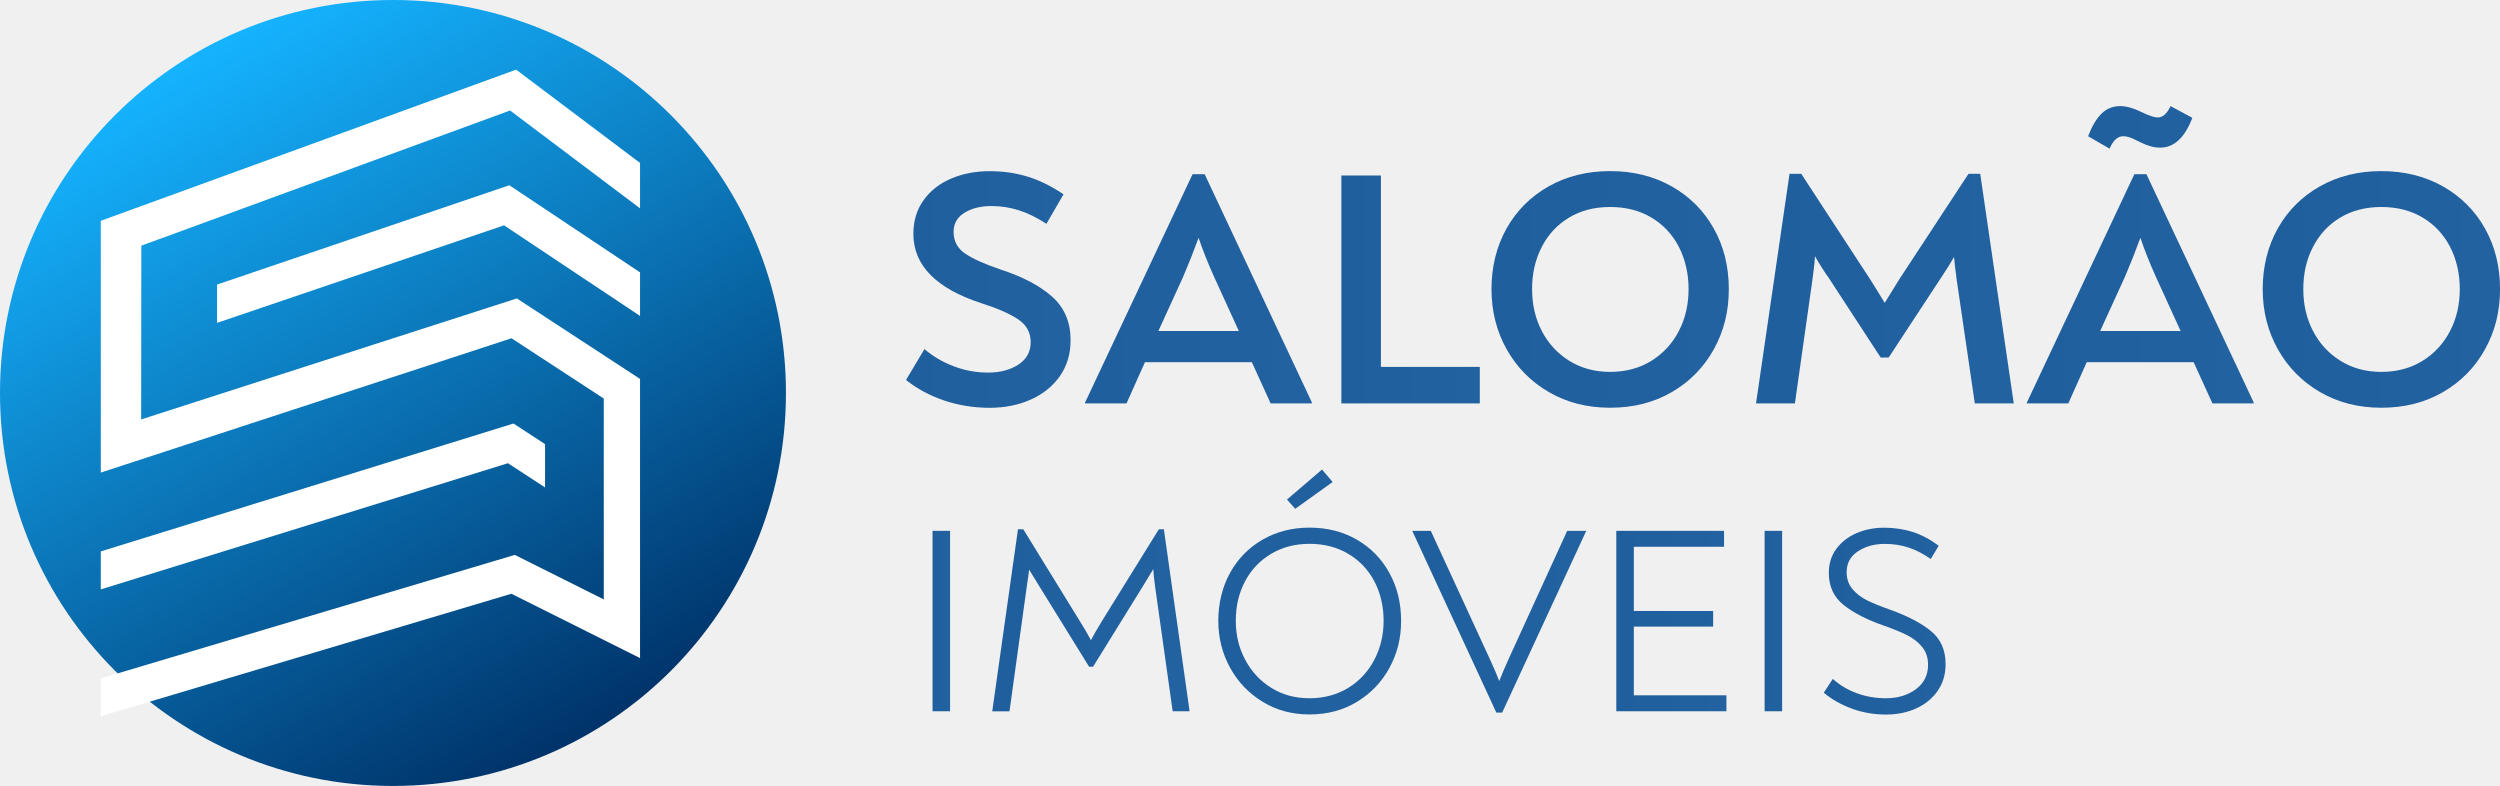
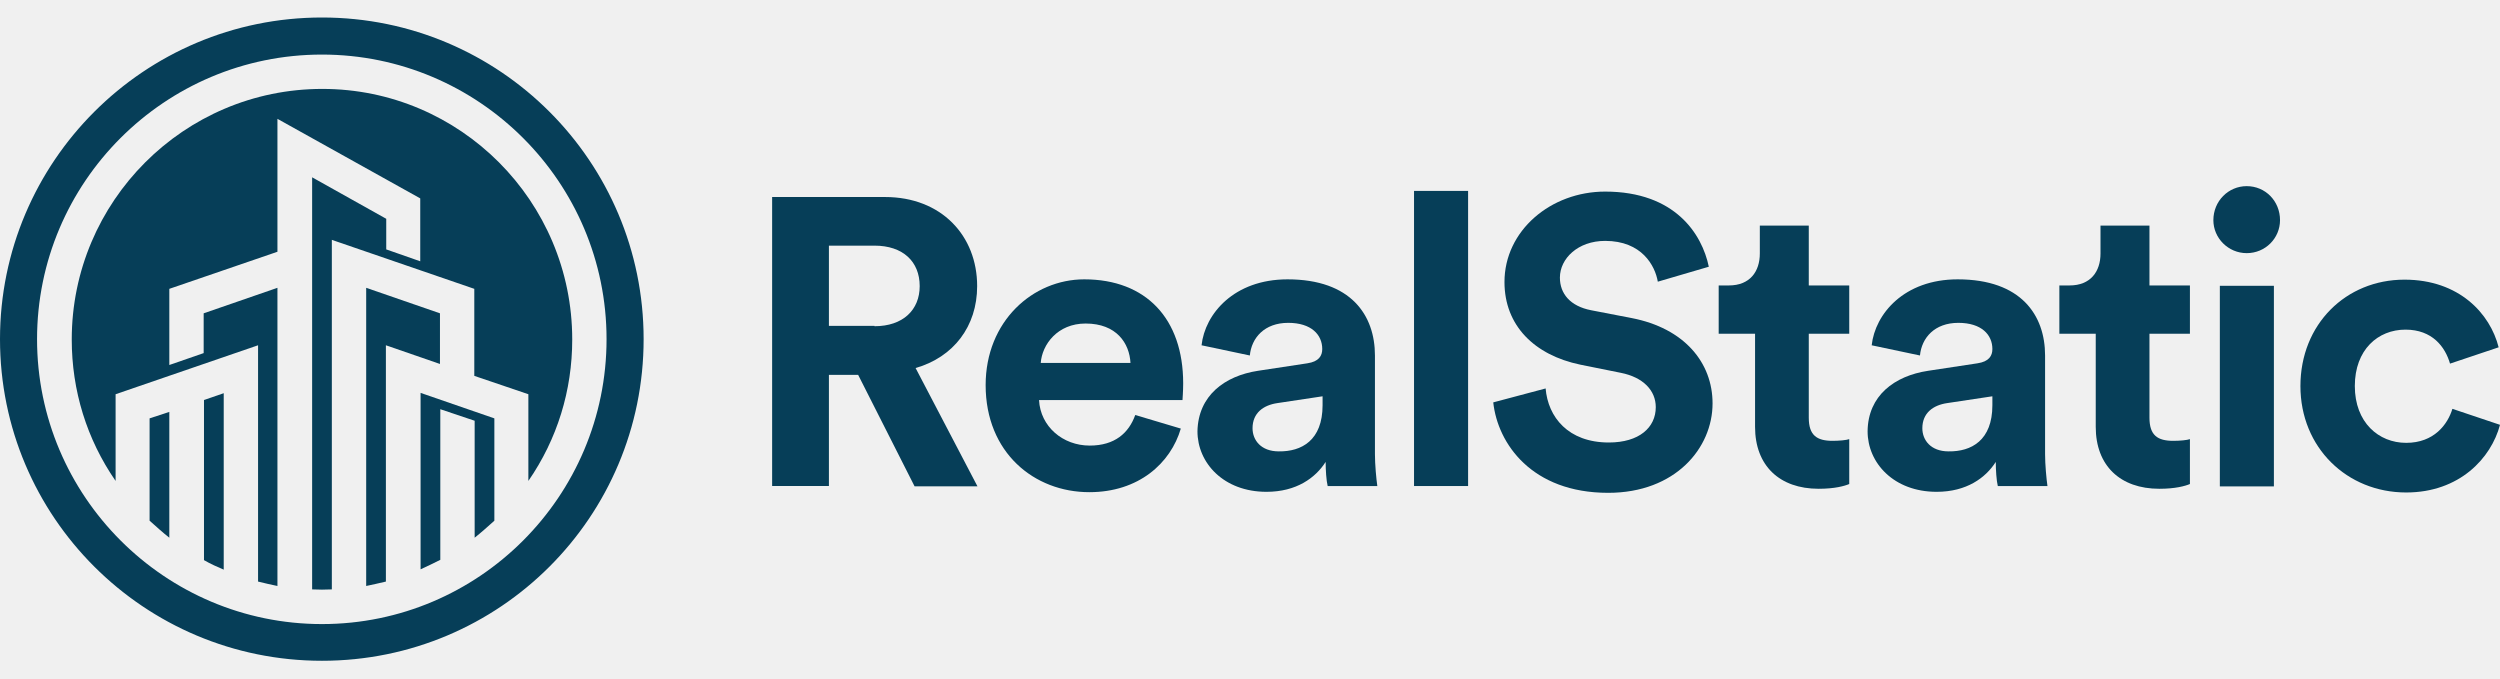
- <svg xmlns="http://www.w3.org/2000/svg" xmlns:xlink="http://www.w3.org/1999/xlink" id="Camada_2" data-name="Camada 2" viewBox="0 0 716.08 225.12">
-   <defs>
-     <linearGradient id="Gradiente_sem_nome_170" data-name="Gradiente sem nome 170" x1="56.27" y1="15.06" x2="168.85" y2="210.05" gradientUnits="userSpaceOnUse">
-       <stop offset="0" stop-color="#15b3ff" />
-       <stop offset="1" stop-color="#00336a" />
-     </linearGradient>
-     <linearGradient id="Gradiente_sem_nome_176" data-name="Gradiente sem nome 176" x1="259.51" y1="82.91" x2="306.64" y2="82.91" gradientUnits="userSpaceOnUse">
-       <stop offset="0" stop-color="#205f9d" />
-       <stop offset="1" stop-color="#2262a1" />
-     </linearGradient>
-     <linearGradient id="Gradiente_sem_nome_176-2" data-name="Gradiente sem nome 176" x1="310.77" y1="82.71" x2="375.76" y2="82.71" xlink:href="#Gradiente_sem_nome_176" />
-     <linearGradient id="Gradiente_sem_nome_176-3" data-name="Gradiente sem nome 176" x1="384.21" x2="423.86" xlink:href="#Gradiente_sem_nome_176" />
-     <linearGradient id="Gradiente_sem_nome_176-4" data-name="Gradiente sem nome 176" x1="427.22" x2="495.19" xlink:href="#Gradiente_sem_nome_176" />
-     <linearGradient id="Gradiente_sem_nome_176-5" data-name="Gradiente sem nome 176" x1="502.96" y1="82.67" x2="576.79" y2="82.67" xlink:href="#Gradiente_sem_nome_176" />
-     <linearGradient id="Gradiente_sem_nome_176-6" data-name="Gradiente sem nome 176" x1="580.53" y1="72.97" x2="645.52" y2="72.97" xlink:href="#Gradiente_sem_nome_176" />
-     <linearGradient id="Gradiente_sem_nome_176-7" data-name="Gradiente sem nome 176" x1="648.11" x2="716.08" xlink:href="#Gradiente_sem_nome_176" />
-     <linearGradient id="Gradiente_sem_nome_176-8" data-name="Gradiente sem nome 176" x1="267.11" y1="177.89" x2="272.12" y2="177.89" xlink:href="#Gradiente_sem_nome_176" />
-     <linearGradient id="Gradiente_sem_nome_176-9" data-name="Gradiente sem nome 176" x1="284.21" y1="177.66" x2="340.75" y2="177.66" xlink:href="#Gradiente_sem_nome_176" />
-     <linearGradient id="Gradiente_sem_nome_176-10" data-name="Gradiente sem nome 176" x1="348.96" y1="169.57" x2="401.32" y2="169.57" xlink:href="#Gradiente_sem_nome_176" />
-     <linearGradient id="Gradiente_sem_nome_176-11" data-name="Gradiente sem nome 176" x1="404.59" y1="178.08" x2="454.29" y2="178.08" xlink:href="#Gradiente_sem_nome_176" />
-     <linearGradient id="Gradiente_sem_nome_176-12" data-name="Gradiente sem nome 176" x1="462.96" y1="177.89" x2="494.5" y2="177.89" xlink:href="#Gradiente_sem_nome_176" />
-     <linearGradient id="Gradiente_sem_nome_176-13" data-name="Gradiente sem nome 176" x1="505.44" y1="177.89" x2="510.46" y2="177.89" xlink:href="#Gradiente_sem_nome_176" />
-     <linearGradient id="Gradiente_sem_nome_176-14" data-name="Gradiente sem nome 176" x1="522.39" y1="177.89" x2="557.27" y2="177.89" xlink:href="#Gradiente_sem_nome_176" />
-   </defs>
-   <g id="Camada_1-2" data-name="Camada 1">
-     <rect x="0" y="0" width="225.12" height="225.12" rx="112.56" ry="112.56" style="fill: url(#Gradiente_sem_nome_170); stroke-width: 0px;" />
-     <g>
-       <polygon points="183.33 78.02 145.89 53.06 62.17 81.51 62.17 92.46 62.17 92.48 144.38 64.54 183.33 90.5 183.33 78.02" style="fill: #fff; stroke-width: 0px;" />
-       <polygon points="40.43 120.14 40.48 70.37 146.1 31.65 183.33 59.67 183.33 46.67 147.83 19.95 28.87 63.24 28.87 135.36 146.51 96.89 172.94 114.16 172.94 171.69 147.45 158.94 28.87 194.32 28.87 205.16 146.48 170.07 183.33 188.5 183.33 108.54 148.04 85.48 40.43 120.14" style="fill: #fff; stroke-width: 0px;" />
-       <polygon points="156.12 127.21 147.08 121.31 28.87 157.94 28.87 168.82 145.49 132.68 156.12 139.62 156.12 139.62 156.12 127.21" style="fill: #fff; stroke-width: 0px;" />
-     </g>
-     <g>
-       <g>
-         <path d="M270.5,114.73c-4.13-1.38-7.79-3.34-10.99-5.9l5.28-8.83c2.5,2.11,5.31,3.76,8.45,4.94,3.14,1.19,6.4,1.78,9.79,1.78s6.35-.77,8.69-2.3c2.34-1.54,3.5-3.68,3.5-6.43s-1.2-4.93-3.6-6.53c-2.4-1.6-5.9-3.14-10.51-4.61-12.99-4.22-19.49-10.85-19.49-19.87,0-3.71.97-6.93,2.93-9.65,1.95-2.72,4.59-4.78,7.92-6.19,3.33-1.41,6.98-2.11,10.94-2.11s7.45.51,10.85,1.54c3.39,1.02,6.85,2.72,10.37,5.09l-4.9,8.45c-2.75-1.79-5.39-3.09-7.92-3.89-2.53-.8-5.14-1.2-7.82-1.2-3.07,0-5.65.64-7.73,1.92-2.08,1.28-3.12,3.11-3.12,5.47,0,2.69,1.14,4.79,3.41,6.29,2.27,1.5,5.58,2.99,9.94,4.46,6.34,2.05,11.28,4.64,14.83,7.78,3.55,3.14,5.33,7.3,5.33,12.48,0,3.97-1.02,7.41-3.07,10.32-2.05,2.91-4.83,5.15-8.35,6.72-3.52,1.57-7.46,2.35-11.81,2.35s-8.78-.69-12.91-2.06Z" style="fill: url(#Gradiente_sem_nome_176); stroke-width: 0px;" />
-         <path d="M375.76,115.26v.29h-11.81l-5.38-11.81h-30.62l-5.28,11.81h-11.9v-.19l30.82-65.47h3.46l30.72,65.38ZM338.9,79.26l-7.1,15.55h23.04l-7.1-15.55c-1.79-3.97-3.26-7.68-4.42-11.14-1.41,3.84-2.88,7.55-4.42,11.14Z" style="fill: url(#Gradiente_sem_nome_176-2); stroke-width: 0px;" />
-         <path d="M384.21,50.27h11.33v54.82h28.32v10.46h-39.65V50.27Z" style="fill: url(#Gradiente_sem_nome_176-3); stroke-width: 0px;" />
-         <path d="M443.68,112.33c-5.15-2.98-9.18-7.06-12.1-12.24-2.91-5.18-4.37-10.94-4.37-17.28s1.44-12.25,4.32-17.38c2.88-5.12,6.9-9.13,12.05-12.05,5.15-2.91,11.02-4.37,17.62-4.37s12.46,1.46,17.62,4.37c5.15,2.91,9.17,6.93,12.05,12.05,2.88,5.12,4.32,10.91,4.32,17.38s-1.44,12.1-4.32,17.28c-2.88,5.18-6.9,9.26-12.05,12.24-5.15,2.98-11.02,4.46-17.62,4.46s-12.37-1.49-17.52-4.46ZM473.01,103.35c3.39-2.11,6.01-4.96,7.87-8.54,1.86-3.58,2.78-7.58,2.78-12s-.93-8.51-2.78-12.1c-1.86-3.58-4.48-6.38-7.87-8.4-3.39-2.02-7.33-3.02-11.81-3.02s-8.4,1.01-11.76,3.02c-3.36,2.02-5.97,4.82-7.82,8.4-1.86,3.58-2.78,7.62-2.78,12.1s.93,8.42,2.78,12c1.86,3.58,4.48,6.43,7.87,8.54,3.39,2.11,7.3,3.17,11.71,3.17s8.42-1.06,11.81-3.17Z" style="fill: url(#Gradiente_sem_nome_176-4); stroke-width: 0px;" />
-         <path d="M576.79,115.55h-11.14l-5.18-35.33c-.45-3.39-.71-5.6-.77-6.62-.77,1.41-2.05,3.46-3.84,6.14l-14.88,22.66h-2.3l-14.78-22.66c-1.41-1.98-2.75-4.1-4.03-6.34-.06,1.22-.19,2.53-.38,3.94-.19,1.41-.32,2.4-.38,2.98l-4.99,35.23h-11.14l9.6-65.76h3.36l19.68,30.14c1.54,2.43,2.94,4.7,4.22,6.82,1.28-2.11,2.69-4.38,4.22-6.82l19.78-30.14h3.36l9.6,65.76Z" style="fill: url(#Gradiente_sem_nome_176-5); stroke-width: 0px;" />
-         <path d="M645.52,115.26v.29h-11.81l-5.38-11.81h-30.62l-5.28,11.81h-11.9v-.19l30.82-65.47h3.46l30.72,65.38ZM598.1,39.03c1.09-2.88,2.37-5.04,3.84-6.48,1.47-1.44,3.26-2.16,5.38-2.16,1.79,0,3.97.64,6.53,1.92,1.92.9,3.33,1.34,4.22,1.34,1.41,0,2.62-1.09,3.65-3.26l6.24,3.36c-2.18,5.7-5.25,8.54-9.22,8.54-1.73,0-3.62-.51-5.66-1.54-.19-.06-.66-.29-1.39-.67-.74-.38-1.39-.66-1.97-.82-.58-.16-1.09-.24-1.54-.24-.77,0-1.47.27-2.11.82-.64.54-1.25,1.46-1.82,2.74l-6.14-3.55ZM608.66,79.26l-7.1,15.55h23.04l-7.1-15.55c-1.79-3.97-3.26-7.68-4.42-11.14-1.41,3.84-2.88,7.55-4.42,11.14Z" style="fill: url(#Gradiente_sem_nome_176-6); stroke-width: 0px;" />
-         <path d="M664.58,112.33c-5.15-2.98-9.18-7.06-12.1-12.24-2.91-5.18-4.37-10.94-4.37-17.28s1.44-12.25,4.32-17.38c2.88-5.12,6.9-9.13,12.05-12.05,5.15-2.91,11.02-4.37,17.62-4.37s12.46,1.46,17.62,4.37c5.15,2.91,9.17,6.93,12.05,12.05,2.88,5.12,4.32,10.91,4.32,17.38s-1.44,12.1-4.32,17.28c-2.88,5.18-6.9,9.26-12.05,12.24-5.15,2.98-11.02,4.46-17.62,4.46s-12.37-1.49-17.52-4.46ZM693.91,103.35c3.39-2.11,6.01-4.96,7.87-8.54,1.86-3.58,2.78-7.58,2.78-12s-.93-8.51-2.78-12.1c-1.86-3.58-4.48-6.38-7.87-8.4-3.39-2.02-7.33-3.02-11.81-3.02s-8.4,1.01-11.76,3.02c-3.36,2.02-5.97,4.82-7.82,8.4-1.86,3.58-2.78,7.62-2.78,12.1s.93,8.42,2.78,12c1.86,3.58,4.48,6.43,7.87,8.54,3.39,2.11,7.3,3.17,11.71,3.17s8.42-1.06,11.81-3.17Z" style="fill: url(#Gradiente_sem_nome_176-7); stroke-width: 0px;" />
-       </g>
-       <g>
-         <path d="M267.11,152.05h5.02v51.68h-5.02v-51.68Z" style="fill: url(#Gradiente_sem_nome_176-8); stroke-width: 0px;" />
-         <path d="M340.75,203.73h-4.86l-5.02-35.64c-.3-2.13-.48-3.83-.53-5.09l-2.81,4.64-14.44,23.33h-1.14l-14.52-23.48-2.66-4.33c-.05.61-.28,2.25-.68,4.94l-4.94,35.64h-4.94l7.37-52.14h1.52l16.19,26.3c1.27,2.03,2.33,3.85,3.19,5.47.71-1.37,1.77-3.22,3.19-5.55l16.26-26.22h1.44l7.37,52.14Z" style="fill: url(#Gradiente_sem_nome_176-9); stroke-width: 0px;" />
-         <path d="M361.69,201.03c-3.98-2.41-7.09-5.66-9.35-9.77-2.25-4.1-3.38-8.59-3.38-13.45s1.11-9.63,3.34-13.68,5.33-7.23,9.31-9.54c3.98-2.3,8.47-3.46,13.49-3.46s9.59,1.15,13.57,3.46c3.98,2.31,7.08,5.48,9.31,9.54s3.34,8.61,3.34,13.68-1.12,9.41-3.34,13.49c-2.23,4.08-5.33,7.32-9.31,9.73-3.98,2.41-8.5,3.61-13.57,3.61s-9.44-1.2-13.41-3.61ZM386.16,197.04c3.22-1.98,5.71-4.66,7.49-8.06,1.77-3.39,2.66-7.12,2.66-11.17s-.89-7.98-2.66-11.32-4.27-5.97-7.49-7.87c-3.22-1.9-6.9-2.85-11.06-2.85s-7.76.95-10.98,2.85c-3.22,1.9-5.71,4.52-7.49,7.87-1.77,3.34-2.66,7.12-2.66,11.32s.9,7.78,2.7,11.17c1.8,3.4,4.29,6.08,7.49,8.06,3.19,1.98,6.84,2.96,10.94,2.96s7.84-.99,11.06-2.96ZM368.64,143.08l10.03-8.59,3.04,3.57-10.72,7.68-2.36-2.66Z" style="fill: url(#Gradiente_sem_nome_176-10); stroke-width: 0px;" />
-         <path d="M454.29,152.05v.15l-24.02,51.91h-1.67l-24.02-51.91v-.15h5.24l16.8,36.48c1.42,3.09,2.36,5.27,2.81,6.54.56-1.47,1.52-3.72,2.89-6.76l16.57-36.25h5.4Z" style="fill: url(#Gradiente_sem_nome_176-11); stroke-width: 0px;" />
-         <path d="M494.5,199.17v4.56h-31.54v-51.68h30.86v4.56h-25.84v18.39h22.72v4.48h-22.72v19.68h26.52Z" style="fill: url(#Gradiente_sem_nome_176-12); stroke-width: 0px;" />
-         <path d="M505.44,152.05h5.02v51.68h-5.02v-51.68Z" style="fill: url(#Gradiente_sem_nome_176-13); stroke-width: 0px;" />
-         <path d="M530.45,202.97c-3.09-1.11-5.78-2.63-8.06-4.56l2.58-3.95c1.98,1.77,4.27,3.14,6.88,4.1,2.61.96,5.38,1.44,8.32,1.44,3.39,0,6.26-.86,8.59-2.58,2.33-1.72,3.5-4.05,3.5-6.99,0-2.03-.56-3.72-1.67-5.09-1.12-1.37-2.55-2.5-4.29-3.38-1.75-.89-3.99-1.81-6.73-2.77-4.81-1.67-8.64-3.63-11.48-5.89-2.84-2.25-4.26-5.33-4.26-9.23,0-2.63.72-4.93,2.17-6.88,1.44-1.95,3.37-3.45,5.78-4.48,2.41-1.04,5.03-1.56,7.87-1.56s5.67.41,8.21,1.22c2.53.81,5.02,2.13,7.45,3.95l-2.28,3.8c-2.08-1.47-4.18-2.56-6.31-3.27-2.13-.71-4.41-1.06-6.84-1.06-2.99,0-5.56.71-7.71,2.13-2.15,1.42-3.23,3.4-3.23,5.93,0,1.98.57,3.62,1.71,4.94,1.14,1.32,2.53,2.38,4.18,3.19s3.84,1.7,6.57,2.66c5.07,1.82,8.98,3.88,11.74,6.16,2.76,2.28,4.14,5.42,4.14,9.42,0,2.94-.76,5.5-2.28,7.68-1.52,2.18-3.57,3.85-6.16,5.02s-5.47,1.75-8.66,1.75c-3.4,0-6.64-.56-9.73-1.67Z" style="fill: url(#Gradiente_sem_nome_176-14); stroke-width: 0px;" />
-       </g>
-     </g>
-   </g>
+ <svg xmlns="http://www.w3.org/2000/svg" width="129" height="35" viewBox="0 0 129 35" fill="none">
+   <path d="M44.28 19.342H42.772V25.079H39.842V10.166H45.666C48.579 10.166 50.421 12.166 50.421 14.763C50.421 16.851 49.193 18.43 47.245 18.991L50.438 25.096H47.193L44.28 19.342ZM45.123 16.833C46.596 16.833 47.456 15.991 47.456 14.763C47.456 13.5 46.596 12.675 45.123 12.675H42.772V16.816H45.123V16.833Z" fill="#063E58" />
+   <path d="M60.93 22.115C60.403 23.905 58.754 25.396 56.21 25.396C53.368 25.396 50.859 23.361 50.859 19.87C50.859 16.572 53.298 14.414 55.947 14.414C59.14 14.414 61.052 16.449 61.052 19.782C61.052 20.186 61.017 20.607 61.017 20.642H53.614C53.684 22.01 54.842 22.992 56.228 22.992C57.526 22.992 58.245 22.343 58.579 21.414L60.93 22.115ZM58.333 18.729C58.28 17.712 57.614 16.694 56.017 16.694C54.561 16.694 53.772 17.782 53.702 18.729H58.333Z" fill="#063E58" />
+   <path d="M64.912 19.133L67.456 18.747C68.052 18.659 68.228 18.361 68.228 18.01C68.228 17.273 67.666 16.659 66.473 16.659C65.245 16.659 64.579 17.431 64.491 18.343L62 17.817C62.175 16.203 63.666 14.414 66.438 14.414C69.719 14.414 70.947 16.273 70.947 18.343V23.431C70.947 23.975 71.017 24.712 71.07 25.08H68.508C68.438 24.8 68.403 24.238 68.403 23.835C67.877 24.659 66.894 25.378 65.35 25.378C63.14 25.378 61.789 23.887 61.789 22.256C61.824 20.414 63.193 19.396 64.912 19.133ZM68.245 20.905V20.449L65.912 20.8C65.193 20.905 64.631 21.308 64.631 22.098C64.631 22.712 65.07 23.291 65.982 23.291C67.157 23.308 68.245 22.729 68.245 20.905Z" fill="#063E58" />
+   <path d="M72.964 25.097V9.851H75.754V25.079H72.964V25.097Z" fill="#063E58" />
+   <path d="M85.543 14.535C85.403 13.71 84.719 12.43 82.824 12.43C81.421 12.43 80.491 13.342 80.491 14.324C80.491 15.149 81.017 15.798 82.105 16.009L84.193 16.412C86.912 16.938 88.368 18.71 88.368 20.816C88.368 23.114 86.456 25.43 82.982 25.43C79.035 25.43 77.28 22.886 77.052 20.763L79.754 20.044C79.877 21.517 80.912 22.833 83.017 22.833C84.579 22.833 85.438 22.061 85.438 21.009C85.438 20.149 84.789 19.465 83.631 19.237L81.543 18.816C79.175 18.324 77.631 16.798 77.631 14.552C77.631 11.903 80.017 9.886 82.824 9.886C86.438 9.886 87.824 12.079 88.175 13.763L85.543 14.535Z" fill="#063E58" />
+   <path d="M93.333 14.729H95.421V17.221H93.333V21.554C93.333 22.466 93.754 22.747 94.561 22.747C94.895 22.747 95.281 22.712 95.421 22.659V24.975C95.175 25.08 94.667 25.221 93.842 25.221C91.824 25.221 90.561 24.028 90.561 22.028V17.221H88.684V14.729H89.21C90.298 14.729 90.807 14.01 90.807 13.08V11.642H93.333V14.729Z" fill="#063E58" />
+   <path d="M99.491 19.133L102.035 18.747C102.631 18.659 102.807 18.361 102.807 18.01C102.807 17.273 102.245 16.659 101.052 16.659C99.824 16.659 99.158 17.431 99.07 18.343L96.579 17.817C96.754 16.203 98.245 14.414 101.017 14.414C104.298 14.414 105.526 16.273 105.526 18.343V23.431C105.526 23.975 105.596 24.712 105.649 25.08H103.087C103.017 24.8 102.982 24.238 102.982 23.835C102.456 24.659 101.473 25.378 99.93 25.378C97.719 25.378 96.368 23.887 96.368 22.256C96.386 20.414 97.754 19.396 99.491 19.133ZM102.807 20.905V20.449L100.473 20.8C99.754 20.905 99.193 21.308 99.193 22.098C99.193 22.712 99.631 23.291 100.544 23.291C101.719 23.308 102.807 22.729 102.807 20.905Z" fill="#063E58" />
+   <path d="M110.912 14.729H113V17.221H110.912V21.554C110.912 22.466 111.333 22.747 112.14 22.747C112.474 22.747 112.86 22.712 113 22.659V24.975C112.754 25.08 112.246 25.221 111.421 25.221C109.404 25.221 108.14 24.028 108.14 22.028V17.221H106.263V14.729H106.789C107.877 14.729 108.386 14.01 108.386 13.08V11.642H110.912V14.729Z" fill="#063E58" />
+   <path d="M115.93 9.605C116.895 9.605 117.649 10.377 117.649 11.36C117.649 12.29 116.895 13.062 115.93 13.062C114.982 13.062 114.21 12.29 114.21 11.36C114.21 10.377 114.982 9.605 115.93 9.605ZM114.544 25.097V14.746H117.333V25.097H114.544Z" fill="#063E58" />
+   <path d="M121.509 19.921C121.509 21.798 122.737 22.851 124.158 22.851C125.596 22.851 126.298 21.903 126.544 21.096L129 21.921C128.544 23.64 126.912 25.412 124.158 25.412C121.105 25.412 118.702 23.096 118.702 19.921C118.702 16.728 121.053 14.43 124.07 14.43C126.895 14.43 128.491 16.184 128.93 17.921L126.421 18.763C126.175 17.903 125.509 17.009 124.123 17.009C122.702 17.009 121.509 18.044 121.509 19.921Z" fill="#063E58" />
+   <path d="M8.737 21.254V27.746C8.403 27.483 8.053 27.167 7.719 26.868V21.588L8.737 21.254Z" fill="#063E58" />
+   <path d="M11.544 20.289V29.394C11.211 29.253 10.86 29.096 10.526 28.903V20.64L11.544 20.289Z" fill="#063E58" />
+   <path d="M22.702 16.167V18.781L19.912 17.816V30.009C19.561 30.097 19.21 30.167 18.895 30.237V14.851L22.702 16.167Z" fill="#063E58" />
+   <path d="M25.509 21.588V26.869C25.176 27.167 24.825 27.483 24.492 27.746V21.711L22.72 21.115V28.887C22.404 29.044 22.053 29.22 21.702 29.378V20.273L25.509 21.588Z" fill="#063E58" />
+   <path d="M27.264 24.816V20.342L24.474 19.395V14.904L17.123 12.377V30.413C16.79 30.43 16.439 30.43 16.106 30.413V9.149L19.93 11.29V12.869L21.685 13.483V10.237L14.316 6.132V12.991L8.737 14.904V18.834L10.509 18.22V16.167L14.316 14.851V30.237C14 30.167 13.649 30.097 13.316 30.009V17.816L5.965 20.342V24.816C4.474 22.658 3.702 20.149 3.702 17.518C3.702 10.395 9.492 4.588 16.632 4.588C23.737 4.588 29.527 10.377 29.527 17.518C29.527 20.149 28.755 22.658 27.264 24.816Z" fill="#063E58" />
+   <path d="M16.614 0.903C7.439 0.903 0 8.342 0 17.5C0 26.675 7.439 34.096 16.614 34.096C25.79 34.096 33.211 26.675 33.211 17.5C33.211 8.342 25.79 0.903 16.614 0.903ZM16.614 32.202C8.509 32.202 1.912 25.605 1.912 17.5C1.912 9.412 8.491 2.816 16.614 2.816C24.702 2.816 31.298 9.395 31.298 17.5C31.298 25.605 24.719 32.202 16.614 32.202Z" fill="#063E58" />
</svg>
